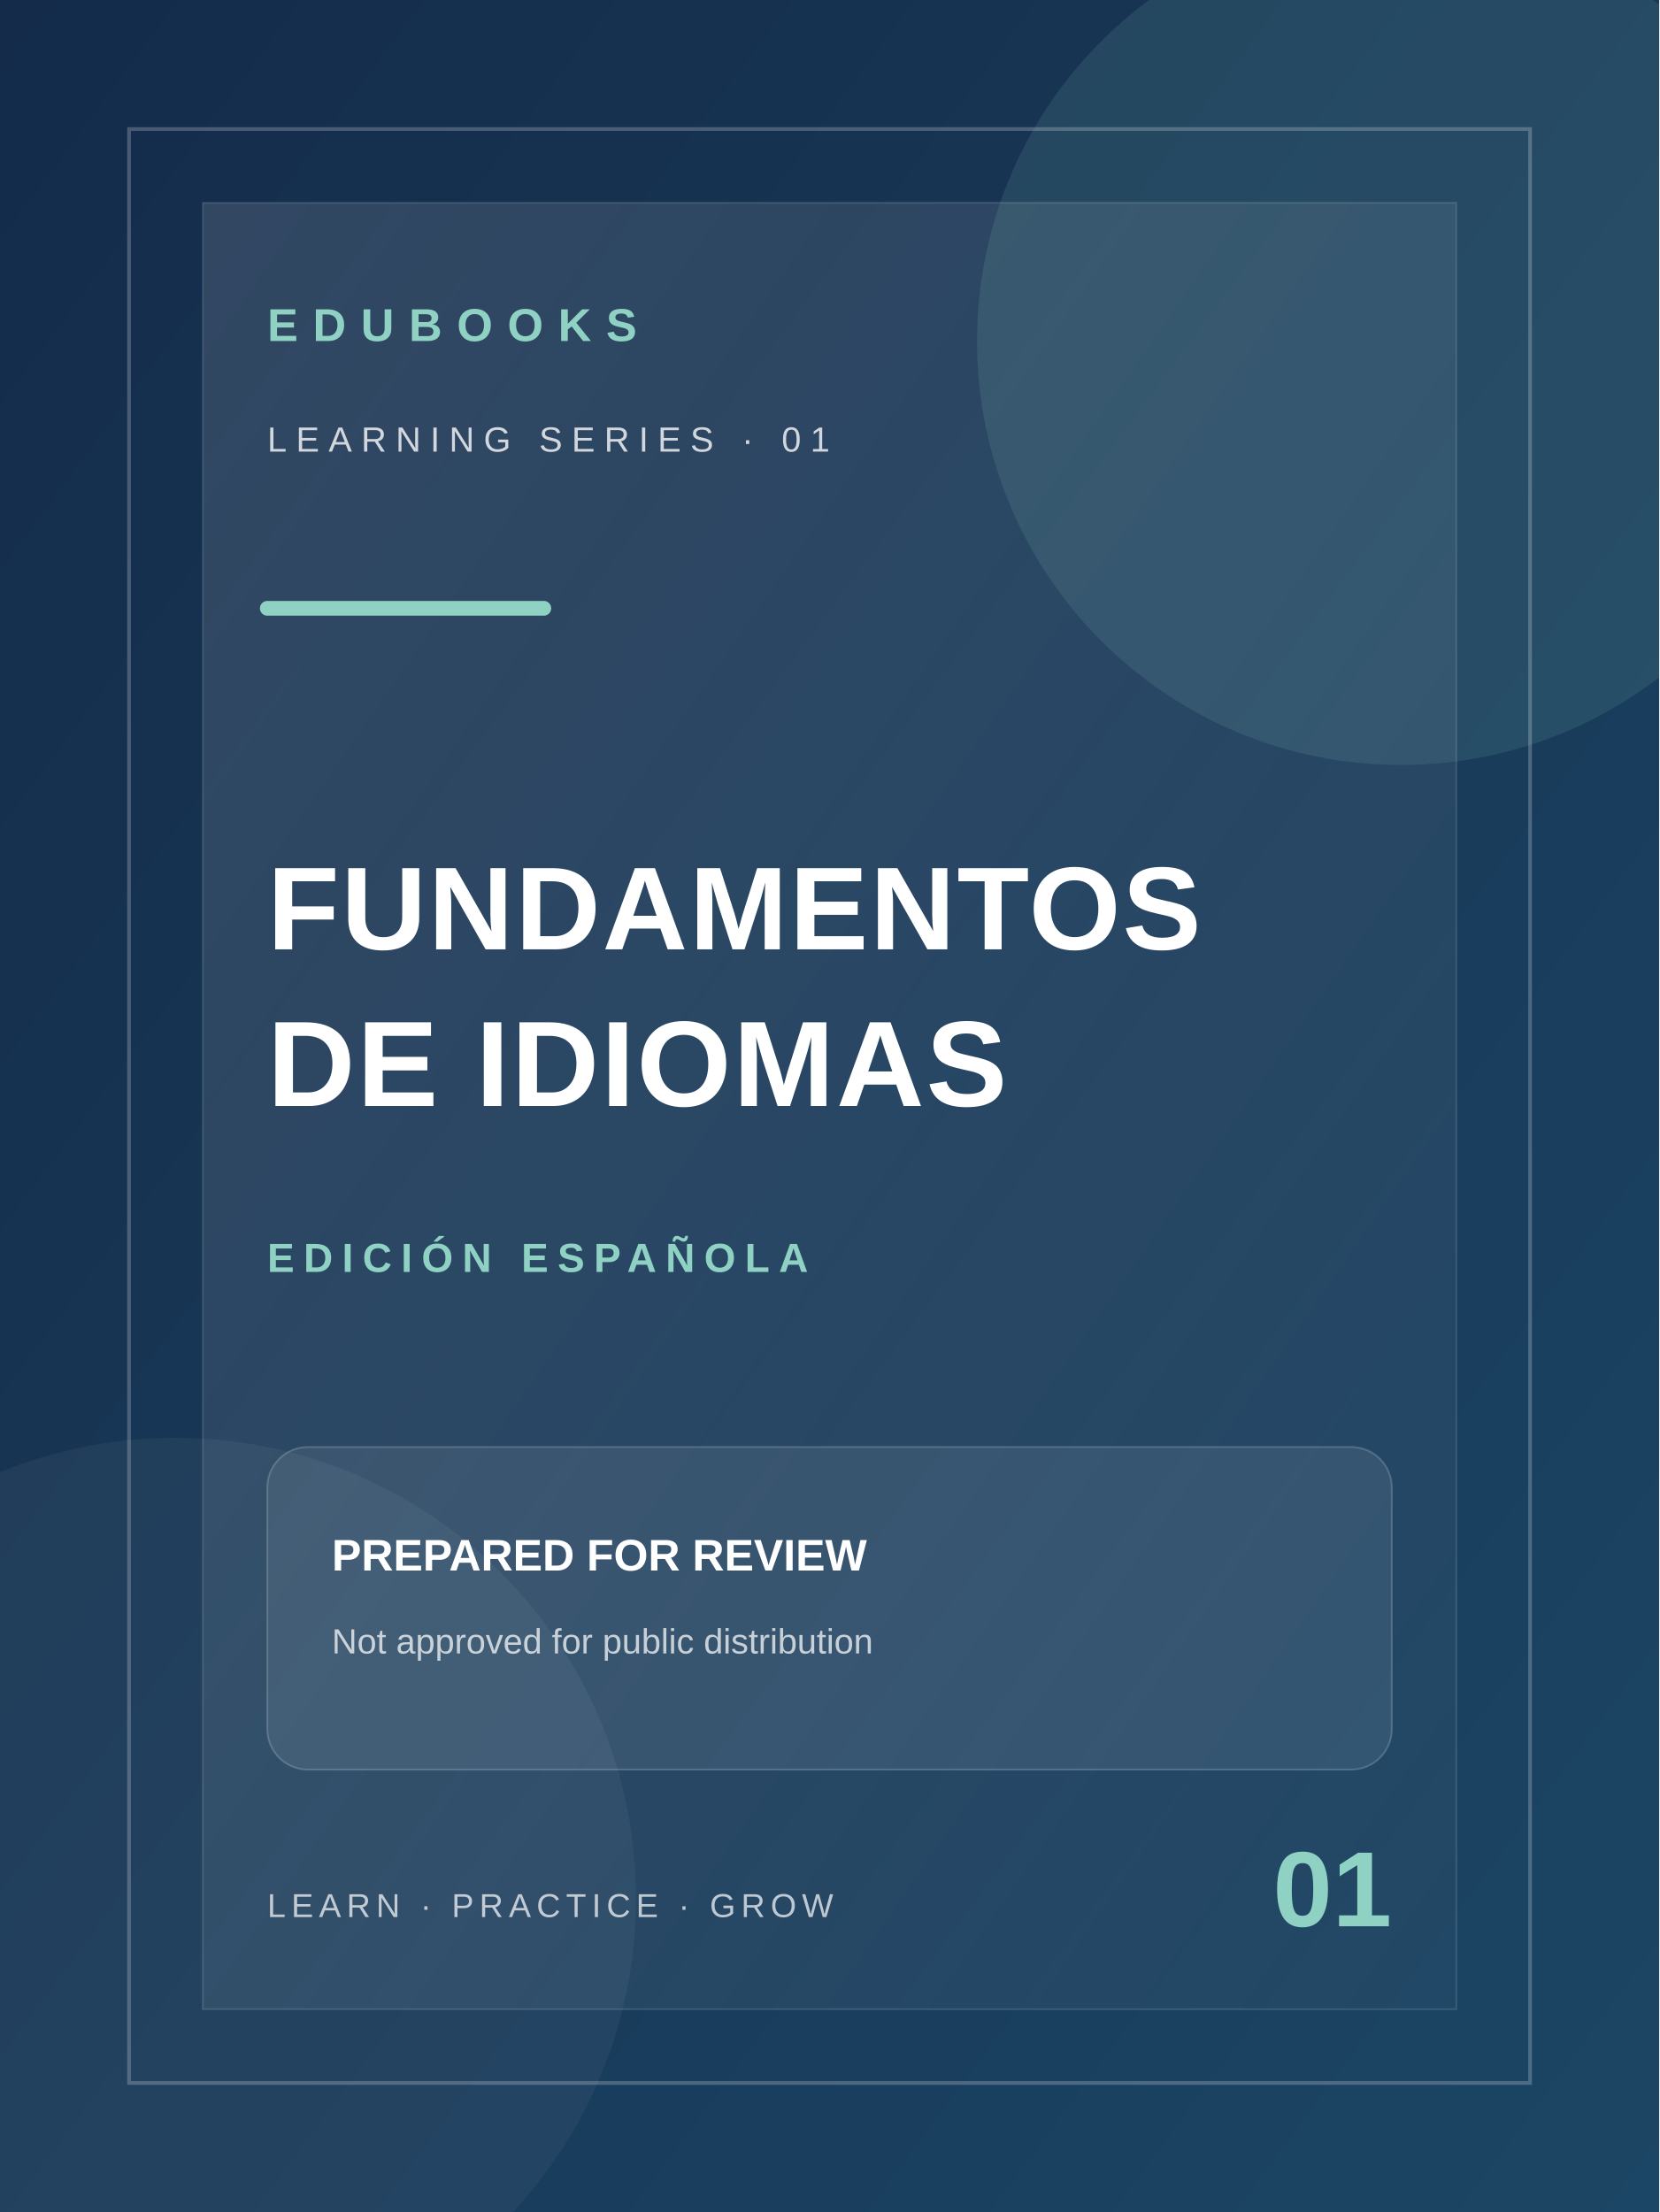
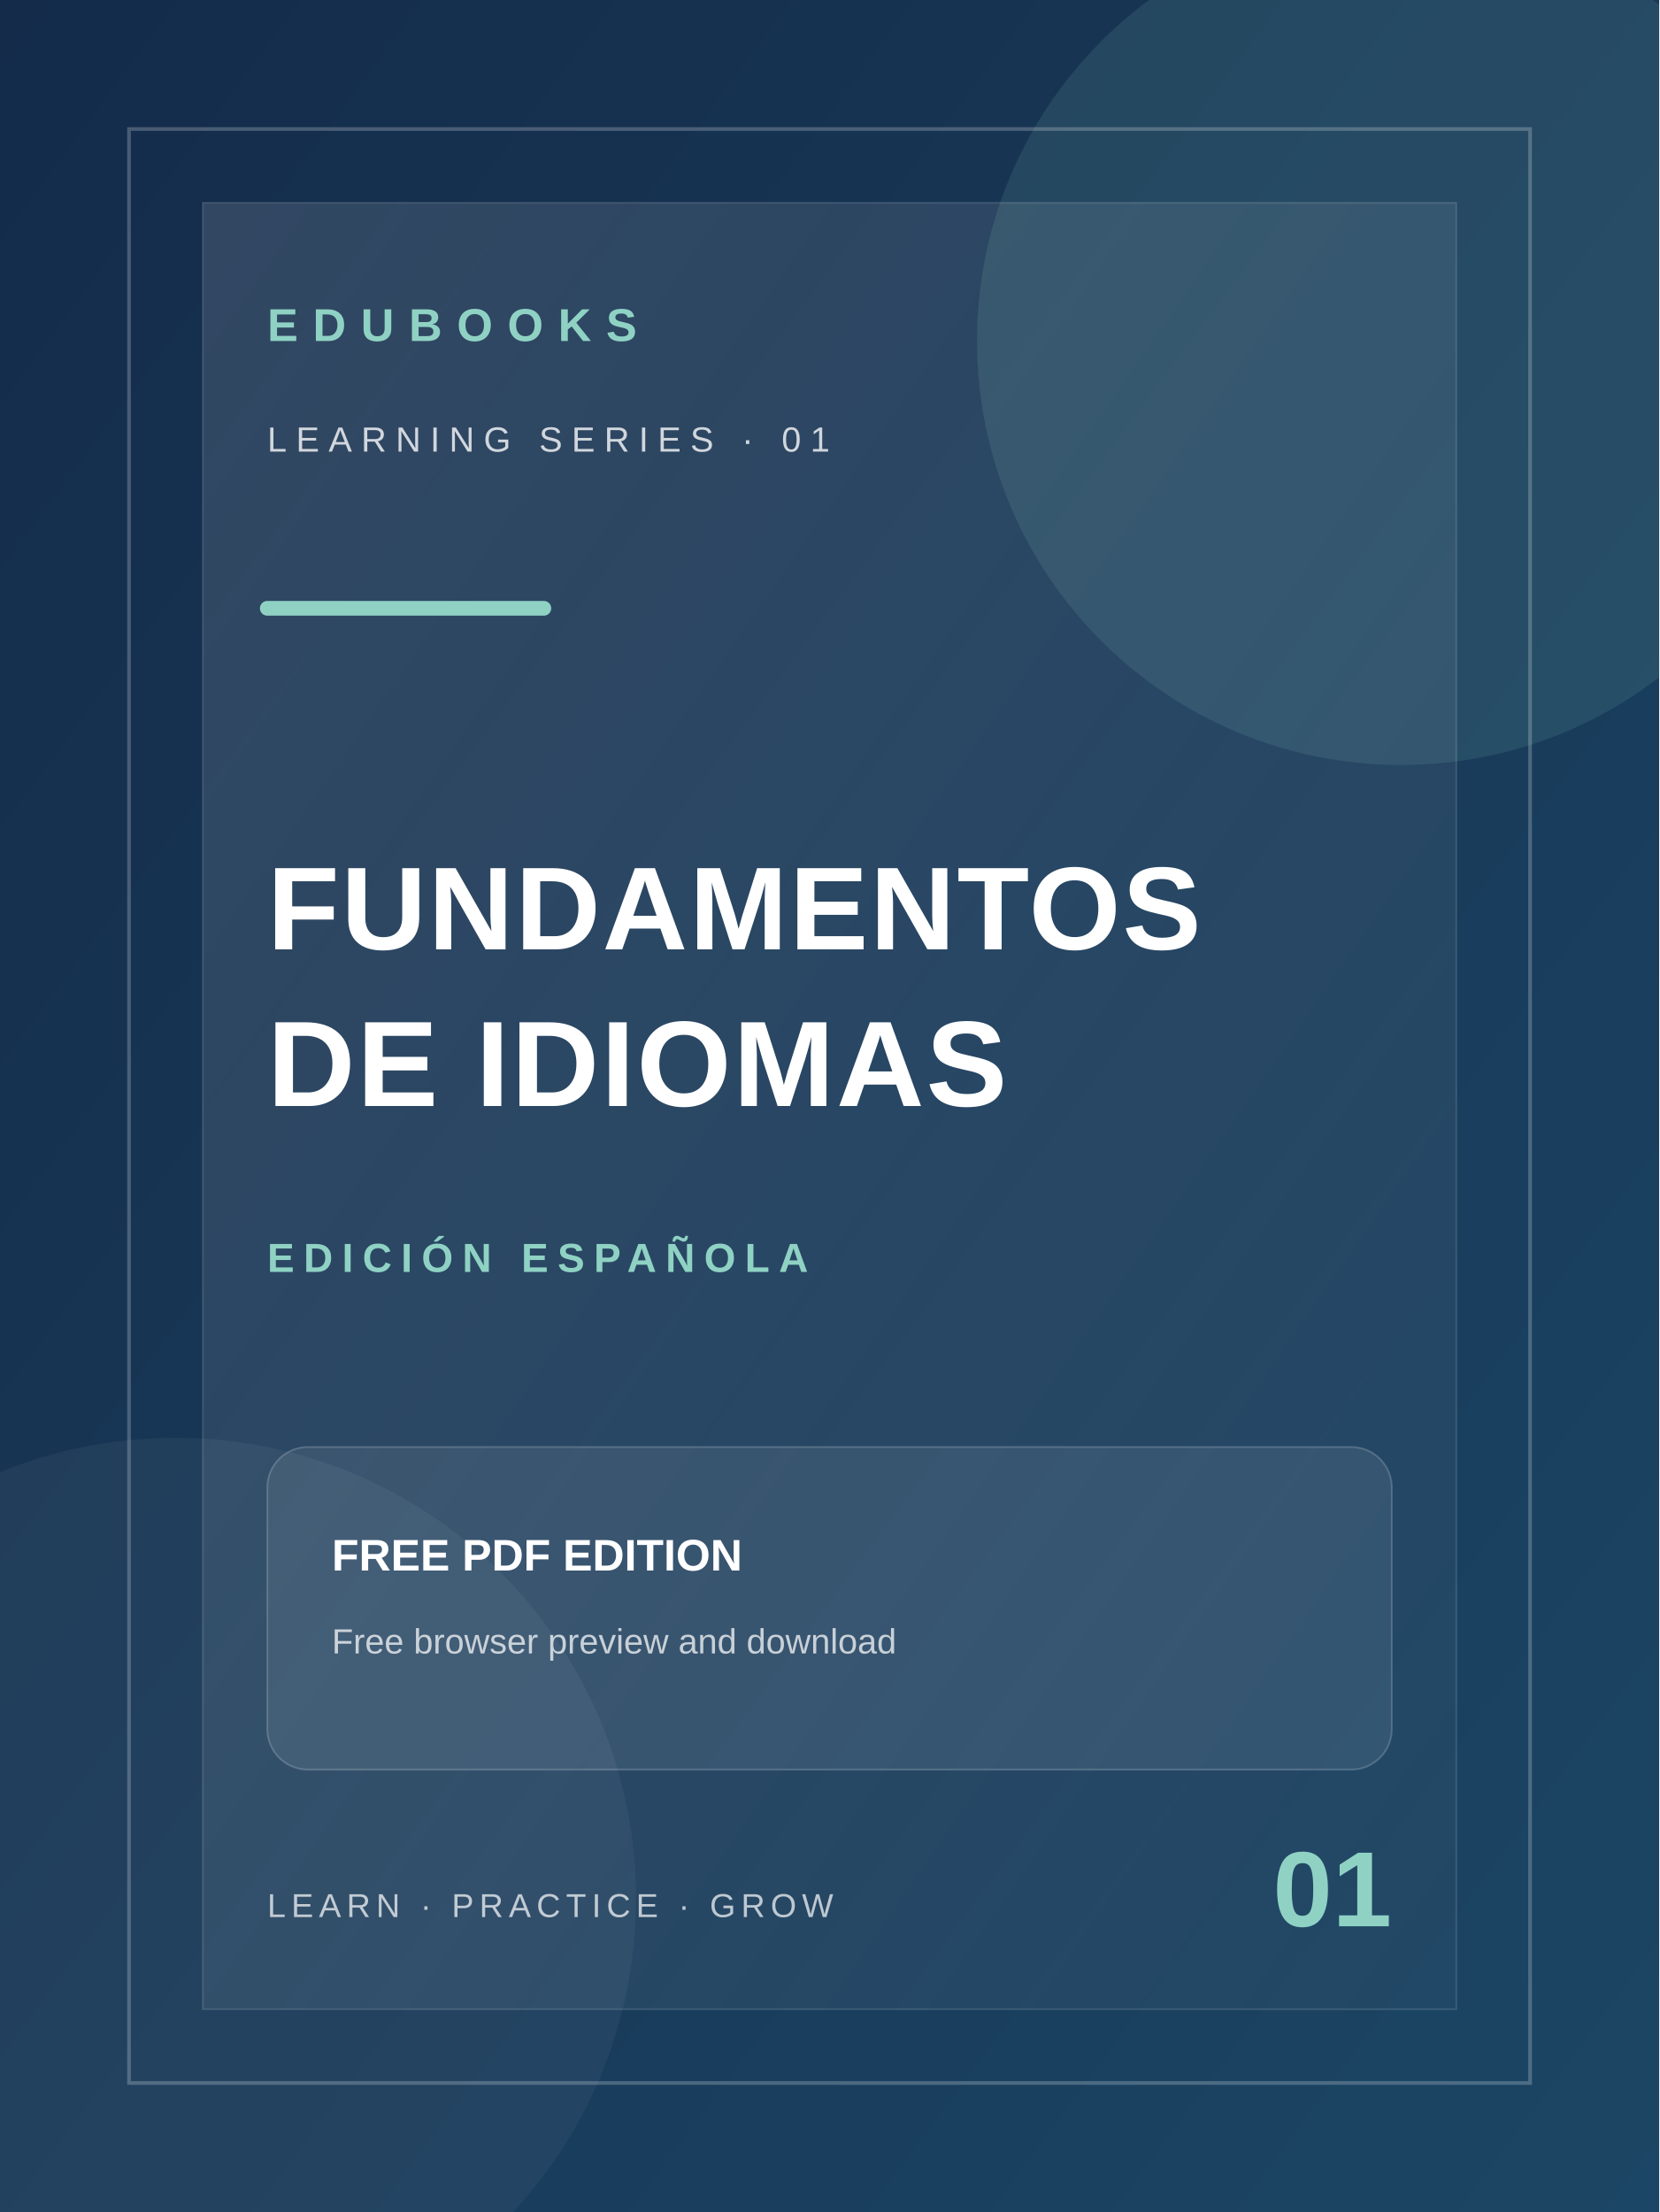
<svg xmlns="http://www.w3.org/2000/svg" width="900" height="1200" viewBox="0 0 900 1200" role="img" aria-labelledby="title desc">
  <defs>
    <linearGradient id="bg" x1="0" y1="0" x2="1" y2="1">
      <stop offset="0" stop-color="#142b4a" />
      <stop offset="1" stop-color="#1c4665" />
    </linearGradient>
    <linearGradient id="panel" x1="0" y1="0" x2="1" y2="1">
      <stop offset="0" stop-color="#ffffff" stop-opacity=".12" />
      <stop offset="1" stop-color="#ffffff" stop-opacity=".025" />
    </linearGradient>
  </defs>
  <rect width="900" height="1200" fill="url(#bg)" />
  <circle cx="760" cy="185" r="230" fill="#8fd2c4" opacity=".12" />
  <circle cx="95" cy="1030" r="250" fill="#fff" opacity=".045" />
  <path d="M70 70h760v1060H70z" fill="none" stroke="#fff" stroke-opacity=".22" stroke-width="2" />
  <path d="M110 110h680v980H110z" fill="url(#panel)" stroke="#fff" stroke-opacity=".12" />
  <text x="145" y="185" fill="#8fd2c4" font-family="Arial,sans-serif" font-size="25" font-weight="700" letter-spacing="8">EDUBOOKS</text>
  <text x="145" y="245" fill="#fff" opacity=".78" font-family="Arial,sans-serif" font-size="19" letter-spacing="5">LEARNING SERIES · 01</text>
  <path d="M145 330h150" stroke="#8fd2c4" stroke-width="8" stroke-linecap="round" />
  <text x="145" y="515" fill="#fff" font-family="Arial,sans-serif" font-size="64" font-weight="800" letter-spacing="1">FUNDAMENTOS</text>
  <text x="145" y="600" fill="#fff" font-family="Arial,sans-serif" font-size="66" font-weight="800" letter-spacing="1">DE IDIOMAS</text>
  <text x="145" y="690" fill="#8fd2c4" font-family="Arial,sans-serif" font-size="22" font-weight="700" letter-spacing="5">EDICIÓN ESPAÑOLA</text>
  <g transform="translate(145 785)">
    <rect width="610" height="175" rx="22" fill="#fff" fill-opacity=".08" stroke="#fff" stroke-opacity=".18" />
-     <text x="35" y="67" fill="#fff" font-family="Arial,sans-serif" font-size="24" font-weight="700">PREPARED FOR REVIEW</text>
-     <text x="35" y="112" fill="#fff" opacity=".72" font-family="Arial,sans-serif" font-size="19">Not approved for public distribution</text>
+     <text x="35" y="67" fill="#fff" font-family="Arial,sans-serif" font-size="24" font-weight="700">FREE PDF EDITION</text>
+     <text x="35" y="112" fill="#fff" opacity=".72" font-family="Arial,sans-serif" font-size="19">Free browser preview and download</text>
  </g>
  <text x="145" y="1040" fill="#fff" opacity=".7" font-family="Arial,sans-serif" font-size="18" letter-spacing="3">LEARN · PRACTICE · GROW</text>
  <text x="755" y="1045" text-anchor="end" fill="#8fd2c4" font-family="Arial,sans-serif" font-size="58" font-weight="800">01</text>
</svg>
